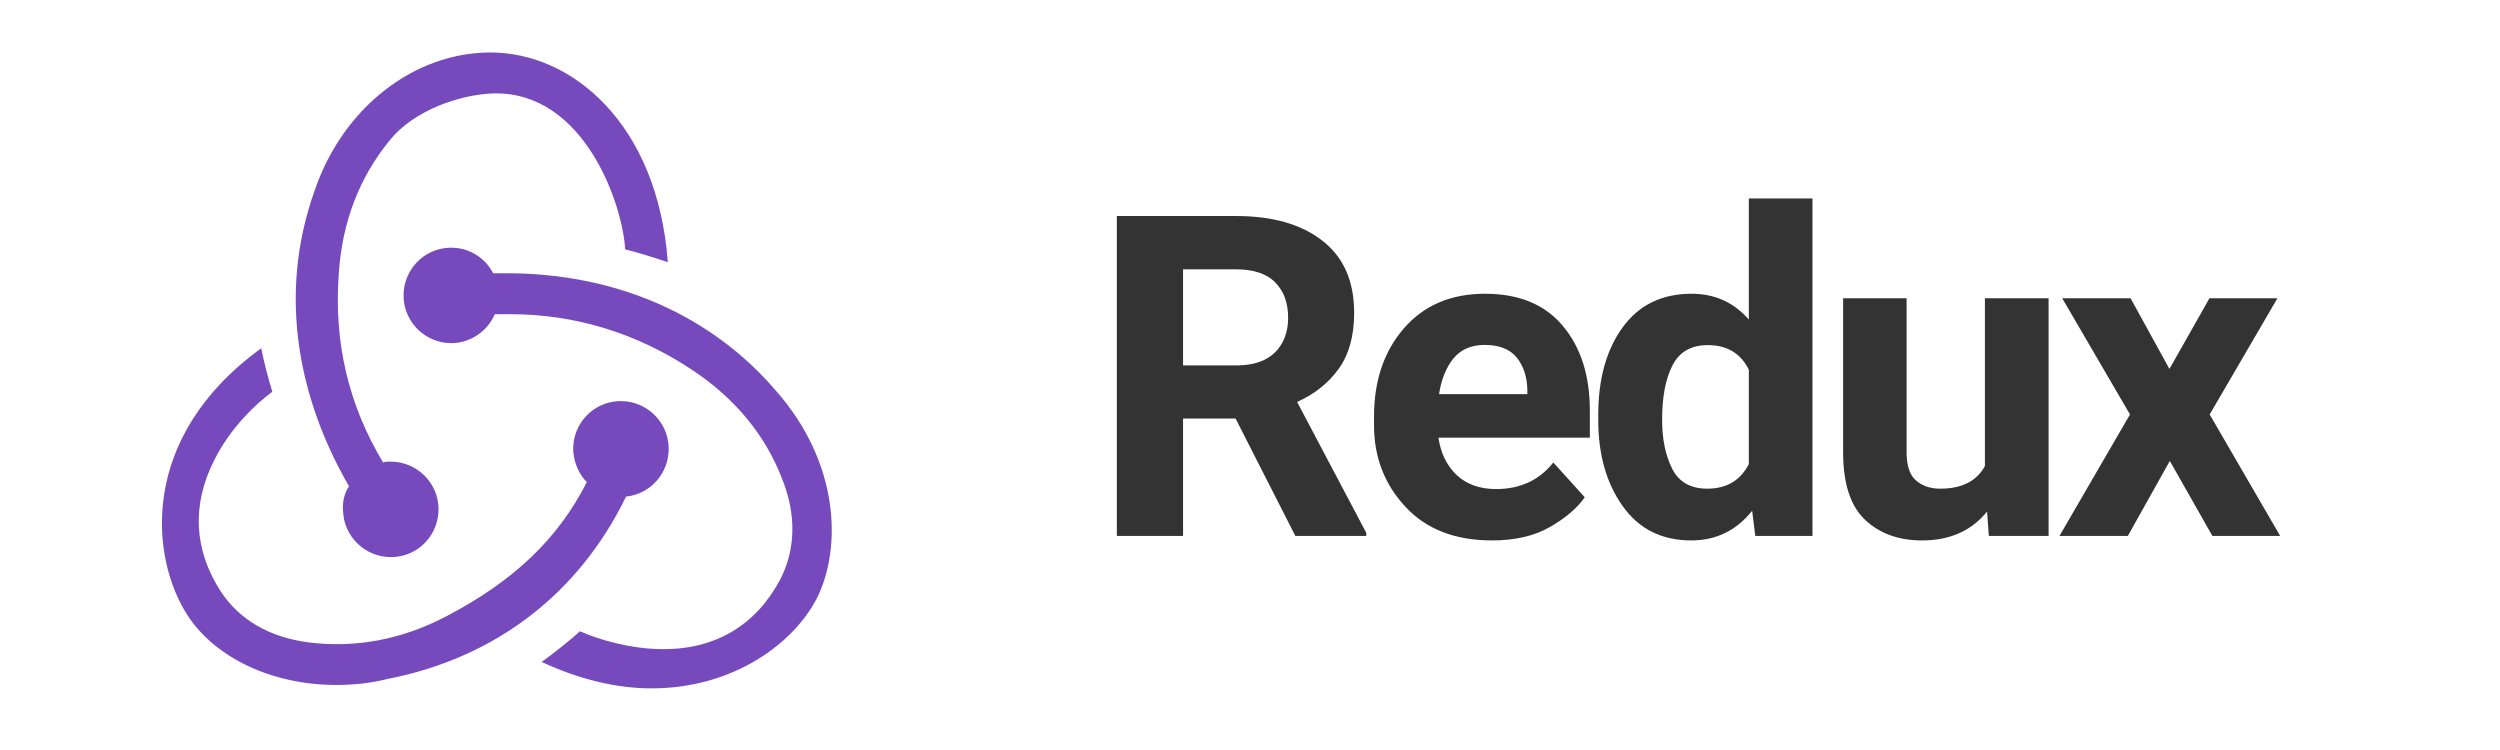
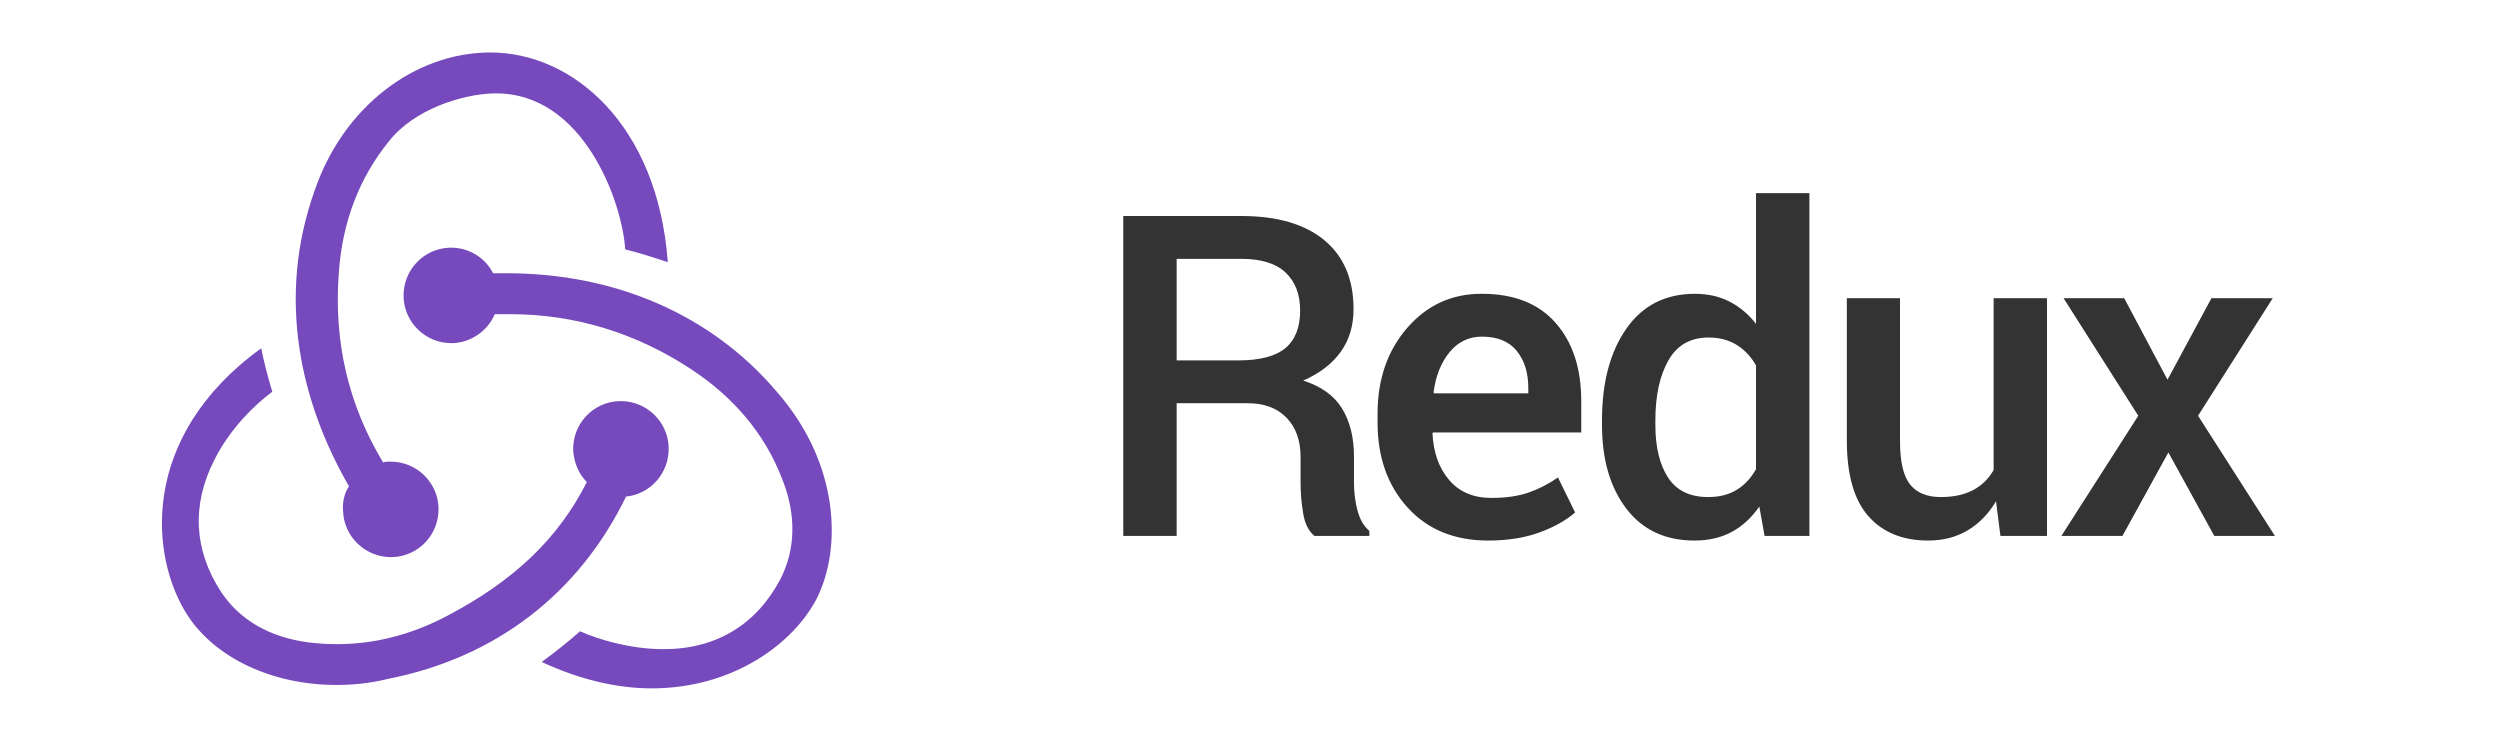
<svg xmlns="http://www.w3.org/2000/svg" viewBox="0 0 200 60">
-   <text style="fill: rgb(51, 51, 51); font-family: &quot;Fira Code&quot;; font-size: 7.1px; letter-spacing: 3.9px; white-space: pre;" x="10.195" y="38.733">
-     <tspan> </tspan>
-   </text>
-   <text style="white-space: pre; fill: rgb(51, 51, 51); font-family: Arial, sans-serif; font-size: 6px;" x="52.842" y="48.886"> </text>
+   <path transform="matrix(1, 0, 0, 1, 0, 0)" style="fill: rgb(51, 51, 51); white-space: pre;" />
+   <path transform="matrix(1, 0, 0, 1, 0, 0)" style="fill: rgb(51, 51, 51); white-space: pre;" />
  <path d="M 45.718 52.154 C 45.54 52.266 45.484 52.342 45.642 52.256 C 45.754 52.19 45.937 52.052 45.907 52.048 C 45.891 52.048 45.805 52.098 45.718 52.154 Z M 45.367 52.383 C 45.276 52.454 45.276 52.46 45.387 52.403 C 45.449 52.373 45.499 52.337 45.499 52.327 C 45.499 52.287 45.474 52.297 45.367 52.383 Z M 45.113 52.536 C 45.021 52.607 45.021 52.612 45.133 52.556 C 45.194 52.526 45.245 52.49 45.245 52.48 C 45.245 52.439 45.22 52.449 45.113 52.536 Z M 44.859 52.688 C 44.767 52.76 44.767 52.765 44.879 52.709 C 44.94 52.678 44.991 52.642 44.991 52.633 C 44.991 52.592 44.965 52.602 44.859 52.688 Z M 44.472 52.892 C 44.278 52.994 44.289 53.034 44.482 52.938 C 44.569 52.892 44.635 52.846 44.635 52.836 C 44.635 52.8 44.629 52.806 44.472 52.892 Z" style="" />
  <path d="M 50.084 39.727 C 52.062 39.522 53.562 37.817 53.493 35.772 C 53.425 33.726 51.721 32.089 49.674 32.089 L 49.538 32.089 C 47.424 32.157 45.787 33.93 45.856 36.045 C 45.924 37.067 46.333 37.954 46.947 38.567 C 44.628 43.137 41.083 46.477 35.764 49.274 C 32.15 51.183 28.399 51.865 24.649 51.387 C 21.581 50.978 19.193 49.615 17.693 47.365 C 15.512 44.023 15.307 40.408 17.148 36.795 C 18.443 34.203 20.49 32.294 21.785 31.339 C 21.512 30.453 21.103 28.952 20.899 27.861 C 11.011 35.021 12.034 44.705 15.035 49.274 C 17.284 52.684 21.853 54.797 26.899 54.797 C 28.263 54.797 29.626 54.661 30.991 54.32 C 39.719 52.615 46.333 47.433 50.084 39.727 Z M 62.085 31.271 C 56.903 25.202 49.266 21.86 40.537 21.86 L 39.446 21.86 C 38.832 20.633 37.537 19.815 36.105 19.815 L 35.969 19.815 C 33.855 19.883 32.218 21.656 32.286 23.769 C 32.355 25.816 34.059 27.452 36.105 27.452 L 36.241 27.452 C 37.741 27.384 39.037 26.429 39.582 25.134 L 40.81 25.134 C 45.992 25.134 50.902 26.634 55.334 29.566 C 58.744 31.817 61.199 34.748 62.563 38.295 C 63.722 41.159 63.654 43.955 62.426 46.341 C 60.517 49.956 57.312 51.933 53.084 51.933 C 50.356 51.933 47.766 51.115 46.402 50.501 C 45.651 51.183 44.287 52.274 43.333 52.956 C 46.265 54.32 49.266 55.07 52.13 55.07 C 58.676 55.07 63.518 51.455 65.358 47.842 C 67.336 43.886 67.199 37.067 62.085 31.271 Z M 27.445 40.886 C 27.513 42.932 29.217 44.568 31.264 44.568 L 31.4 44.568 C 33.514 44.5 35.15 42.727 35.082 40.613 C 35.014 38.567 33.309 36.931 31.264 36.931 L 31.127 36.931 C 30.991 36.931 30.786 36.931 30.65 36.999 C 27.854 32.362 26.695 27.316 27.104 21.86 C 27.376 17.768 28.74 14.223 31.127 11.29 C 33.104 8.767 36.923 7.539 39.514 7.471 C 46.743 7.335 49.811 16.336 50.015 19.951 C 50.902 20.155 52.403 20.633 53.425 20.974 C 52.607 9.927 45.787 4.198 39.242 4.198 C 33.104 4.198 27.445 8.631 25.195 15.178 C 22.058 23.906 24.103 32.294 27.922 38.908 C 27.581 39.385 27.376 40.135 27.445 40.886 Z" fill="#764ABC" style="" />
-   <text style="fill: rgb(51, 51, 51); font-family: Roboto; font-size: 36px; font-weight: 700; letter-spacing: -1.4px; white-space: pre;" x="87.066" y="42.875">Redux</text>
+   <path d="M 94.132 32.258 L 94.132 42.875 L 89.861 42.875 L 89.861 17.281 L 99.318 17.281 Q 103.607 17.281 105.945 19.215 Q 108.283 21.148 108.283 24.734 Q 108.283 26.721 107.254 28.153 Q 106.226 29.586 104.257 30.447 Q 106.42 31.133 107.369 32.688 Q 108.318 34.244 108.318 36.512 L 108.318 38.639 Q 108.318 39.764 108.599 40.836 Q 108.88 41.908 109.548 42.471 L 109.548 42.875 L 105.154 42.875 Q 104.451 42.295 104.249 41.047 Q 104.046 39.799 104.046 38.604 L 104.046 36.547 Q 104.046 34.578 102.921 33.418 Q 101.796 32.258 99.828 32.258 Z M 94.132 28.83 L 99.089 28.83 Q 101.656 28.83 102.834 27.846 Q 104.011 26.861 104.011 24.84 Q 104.011 22.906 102.851 21.808 Q 101.691 20.709 99.318 20.709 L 94.132 20.709 Z M 119.047 43.244 Q 115.004 43.244 112.604 40.599 Q 110.205 37.953 110.205 33.805 L 110.205 33.102 Q 110.205 28.953 112.587 26.22 Q 114.969 23.486 118.555 23.504 Q 122.404 23.504 124.452 25.833 Q 126.5 28.162 126.5 32.082 L 126.5 34.596 L 114.635 34.596 L 114.6 34.684 Q 114.705 36.951 115.927 38.393 Q 117.148 39.834 119.311 39.834 Q 121.033 39.834 122.264 39.412 Q 123.494 38.99 124.637 38.199 L 126.008 40.994 Q 124.936 41.943 123.16 42.594 Q 121.385 43.244 119.047 43.244 Z M 118.555 26.932 Q 116.973 26.932 115.953 28.188 Q 114.934 29.445 114.687 31.379 L 114.723 31.467 L 122.264 31.467 L 122.264 31.027 Q 122.264 29.217 121.341 28.074 Q 120.418 26.932 118.555 26.932 Z M 128.159 33.629 Q 128.159 29.076 130.11 26.29 Q 132.061 23.504 135.594 23.504 Q 137.141 23.504 138.363 24.128 Q 139.584 24.752 140.481 25.912 L 140.481 15.453 L 144.752 15.453 L 144.752 42.875 L 141.166 42.875 L 140.745 40.52 Q 139.83 41.855 138.547 42.55 Q 137.264 43.244 135.559 43.244 Q 132.061 43.244 130.11 40.695 Q 128.159 38.146 128.159 33.998 Z M 132.43 33.998 Q 132.43 36.635 133.441 38.199 Q 134.452 39.764 136.649 39.764 Q 138.002 39.764 138.943 39.184 Q 139.883 38.604 140.481 37.531 L 140.481 29.234 Q 139.883 28.18 138.934 27.591 Q 137.985 27.002 136.684 27.002 Q 134.504 27.002 133.467 28.839 Q 132.43 30.676 132.43 33.629 Z M 159.682 40.098 Q 158.786 41.609 157.415 42.427 Q 156.044 43.244 154.251 43.244 Q 151.192 43.244 149.47 41.293 Q 147.747 39.342 147.747 35.229 L 147.747 23.855 L 152.001 23.855 L 152.001 35.264 Q 152.001 37.76 152.809 38.762 Q 153.618 39.764 155.253 39.764 Q 156.8 39.764 157.845 39.21 Q 158.891 38.656 159.489 37.602 L 159.489 23.855 L 163.761 23.855 L 163.761 42.875 L 160.034 42.875 Z M 173.4 30.377 L 176.915 23.855 L 181.82 23.855 L 175.843 33.26 L 181.995 42.875 L 177.144 42.875 L 173.47 36.195 L 169.796 42.875 L 164.909 42.875 L 171.062 33.26 L 165.085 23.855 L 169.937 23.855 Z" transform="matrix(1, 0, 0, 1, 0, 0)" style="fill: rgb(51, 51, 51); white-space: pre;" />
</svg>
